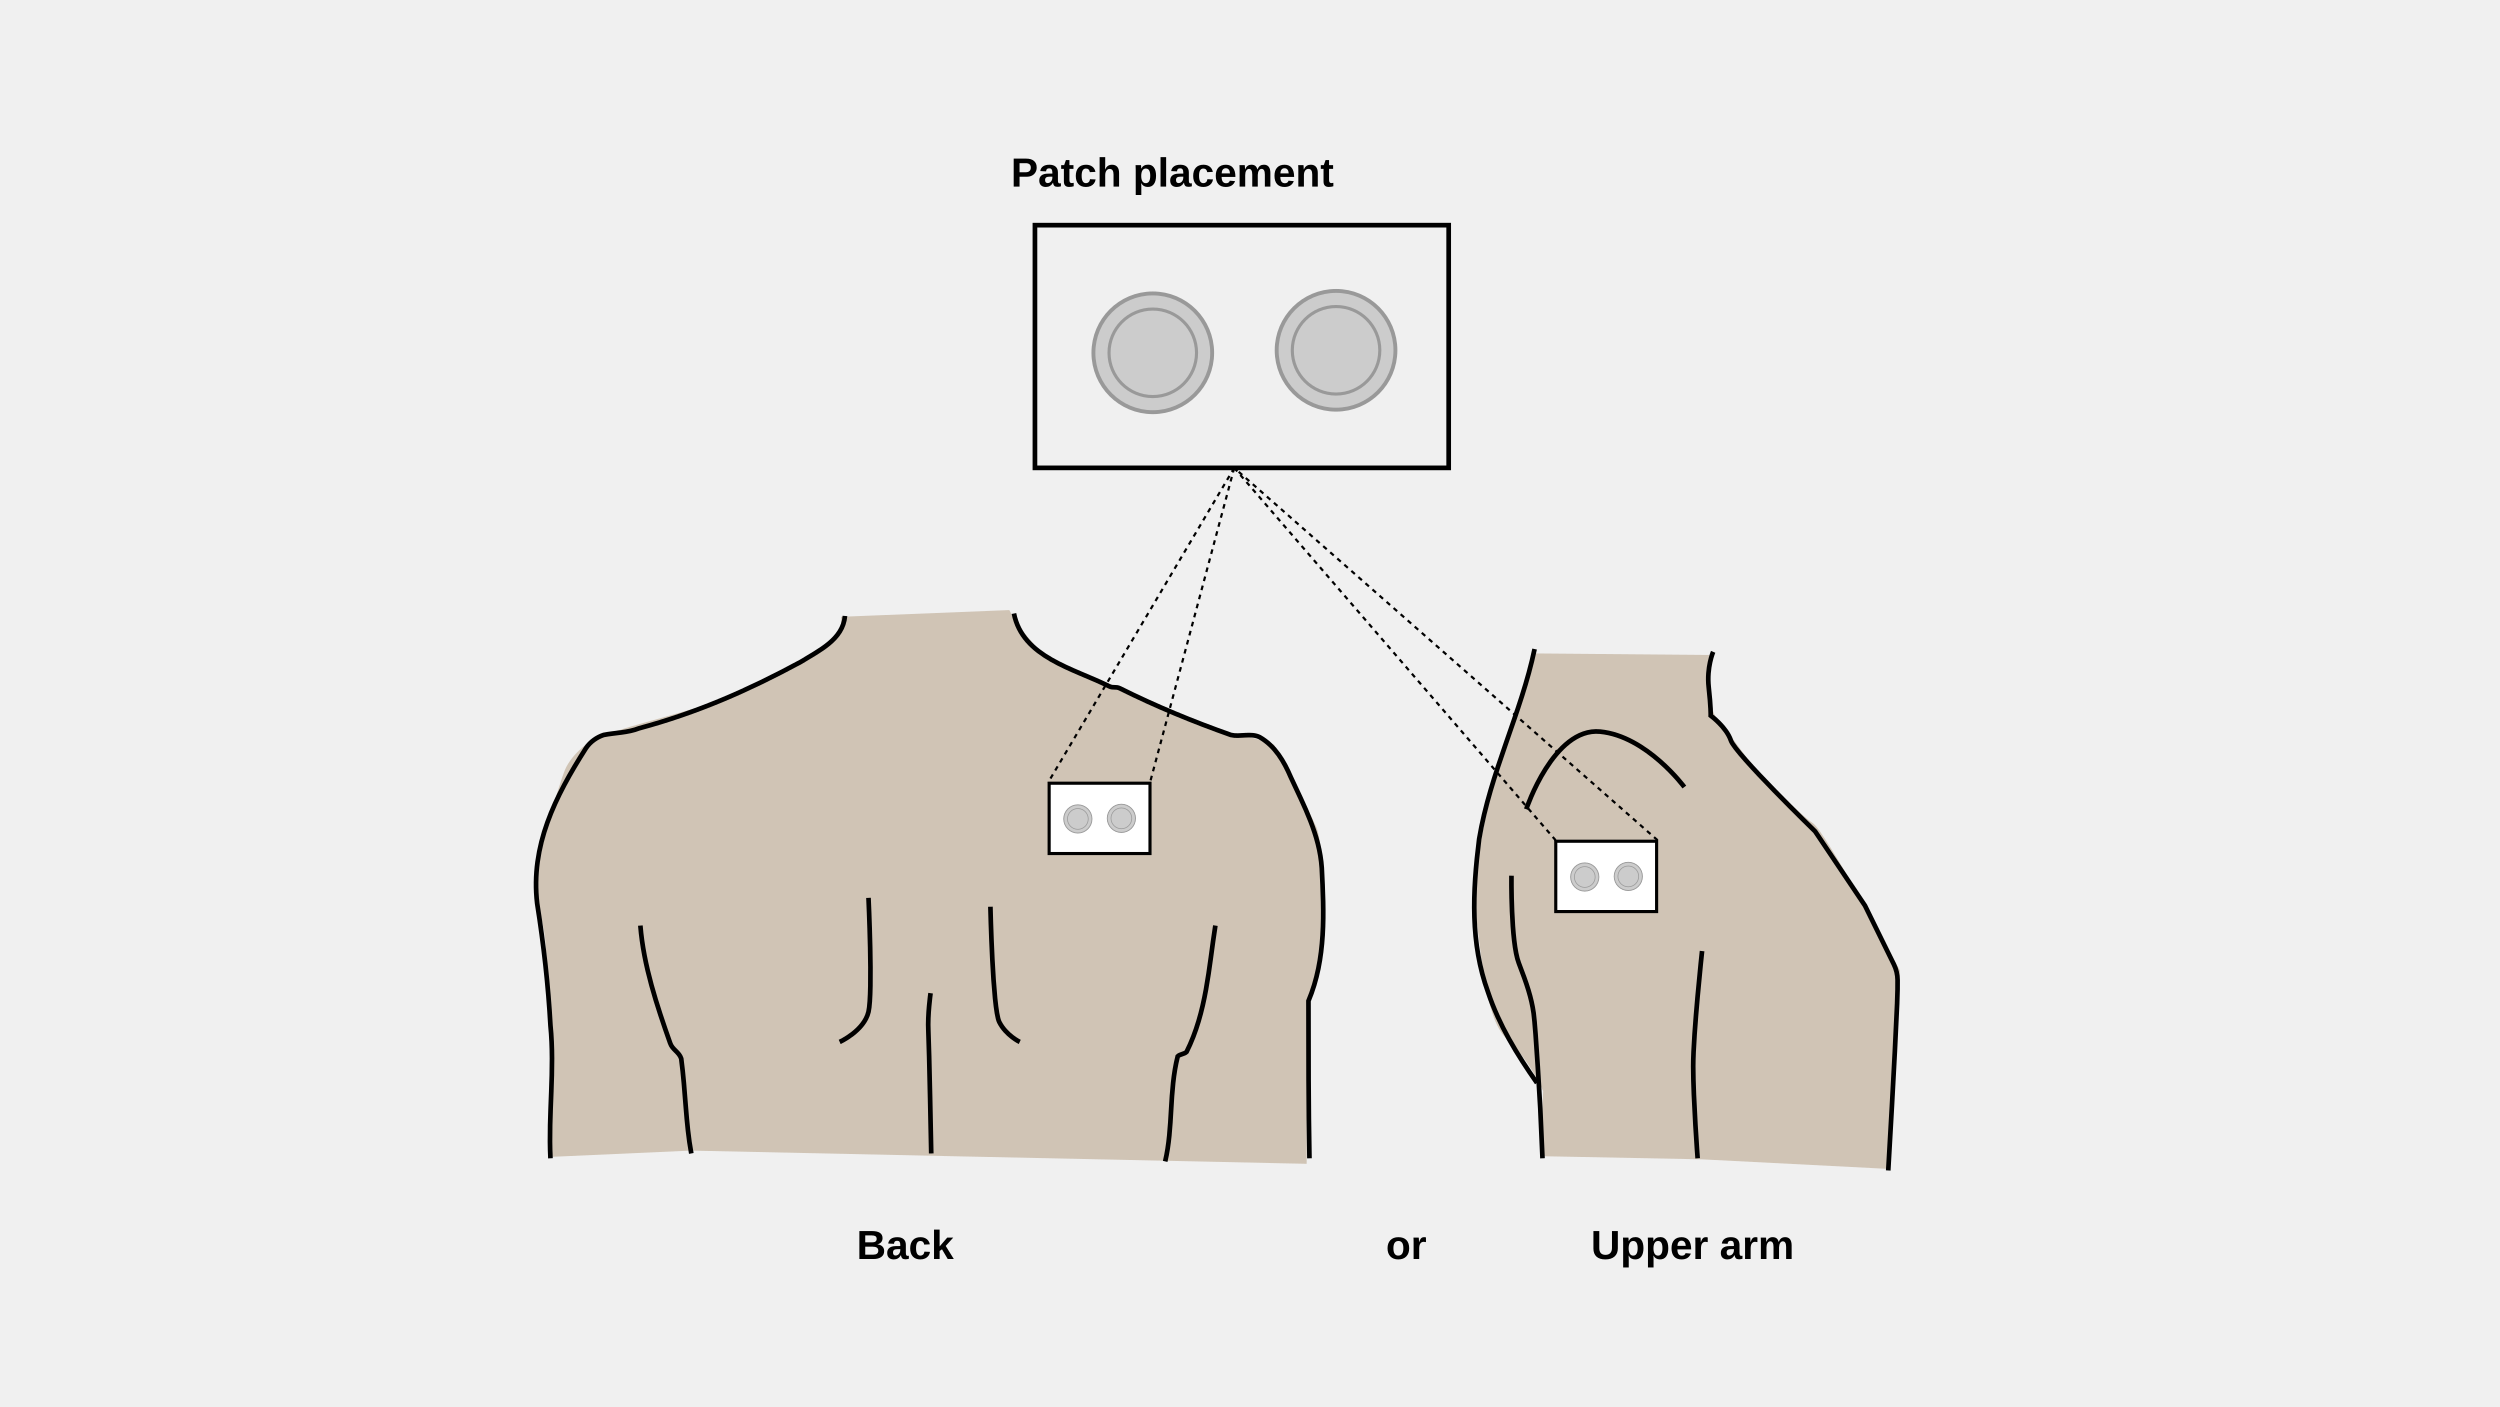
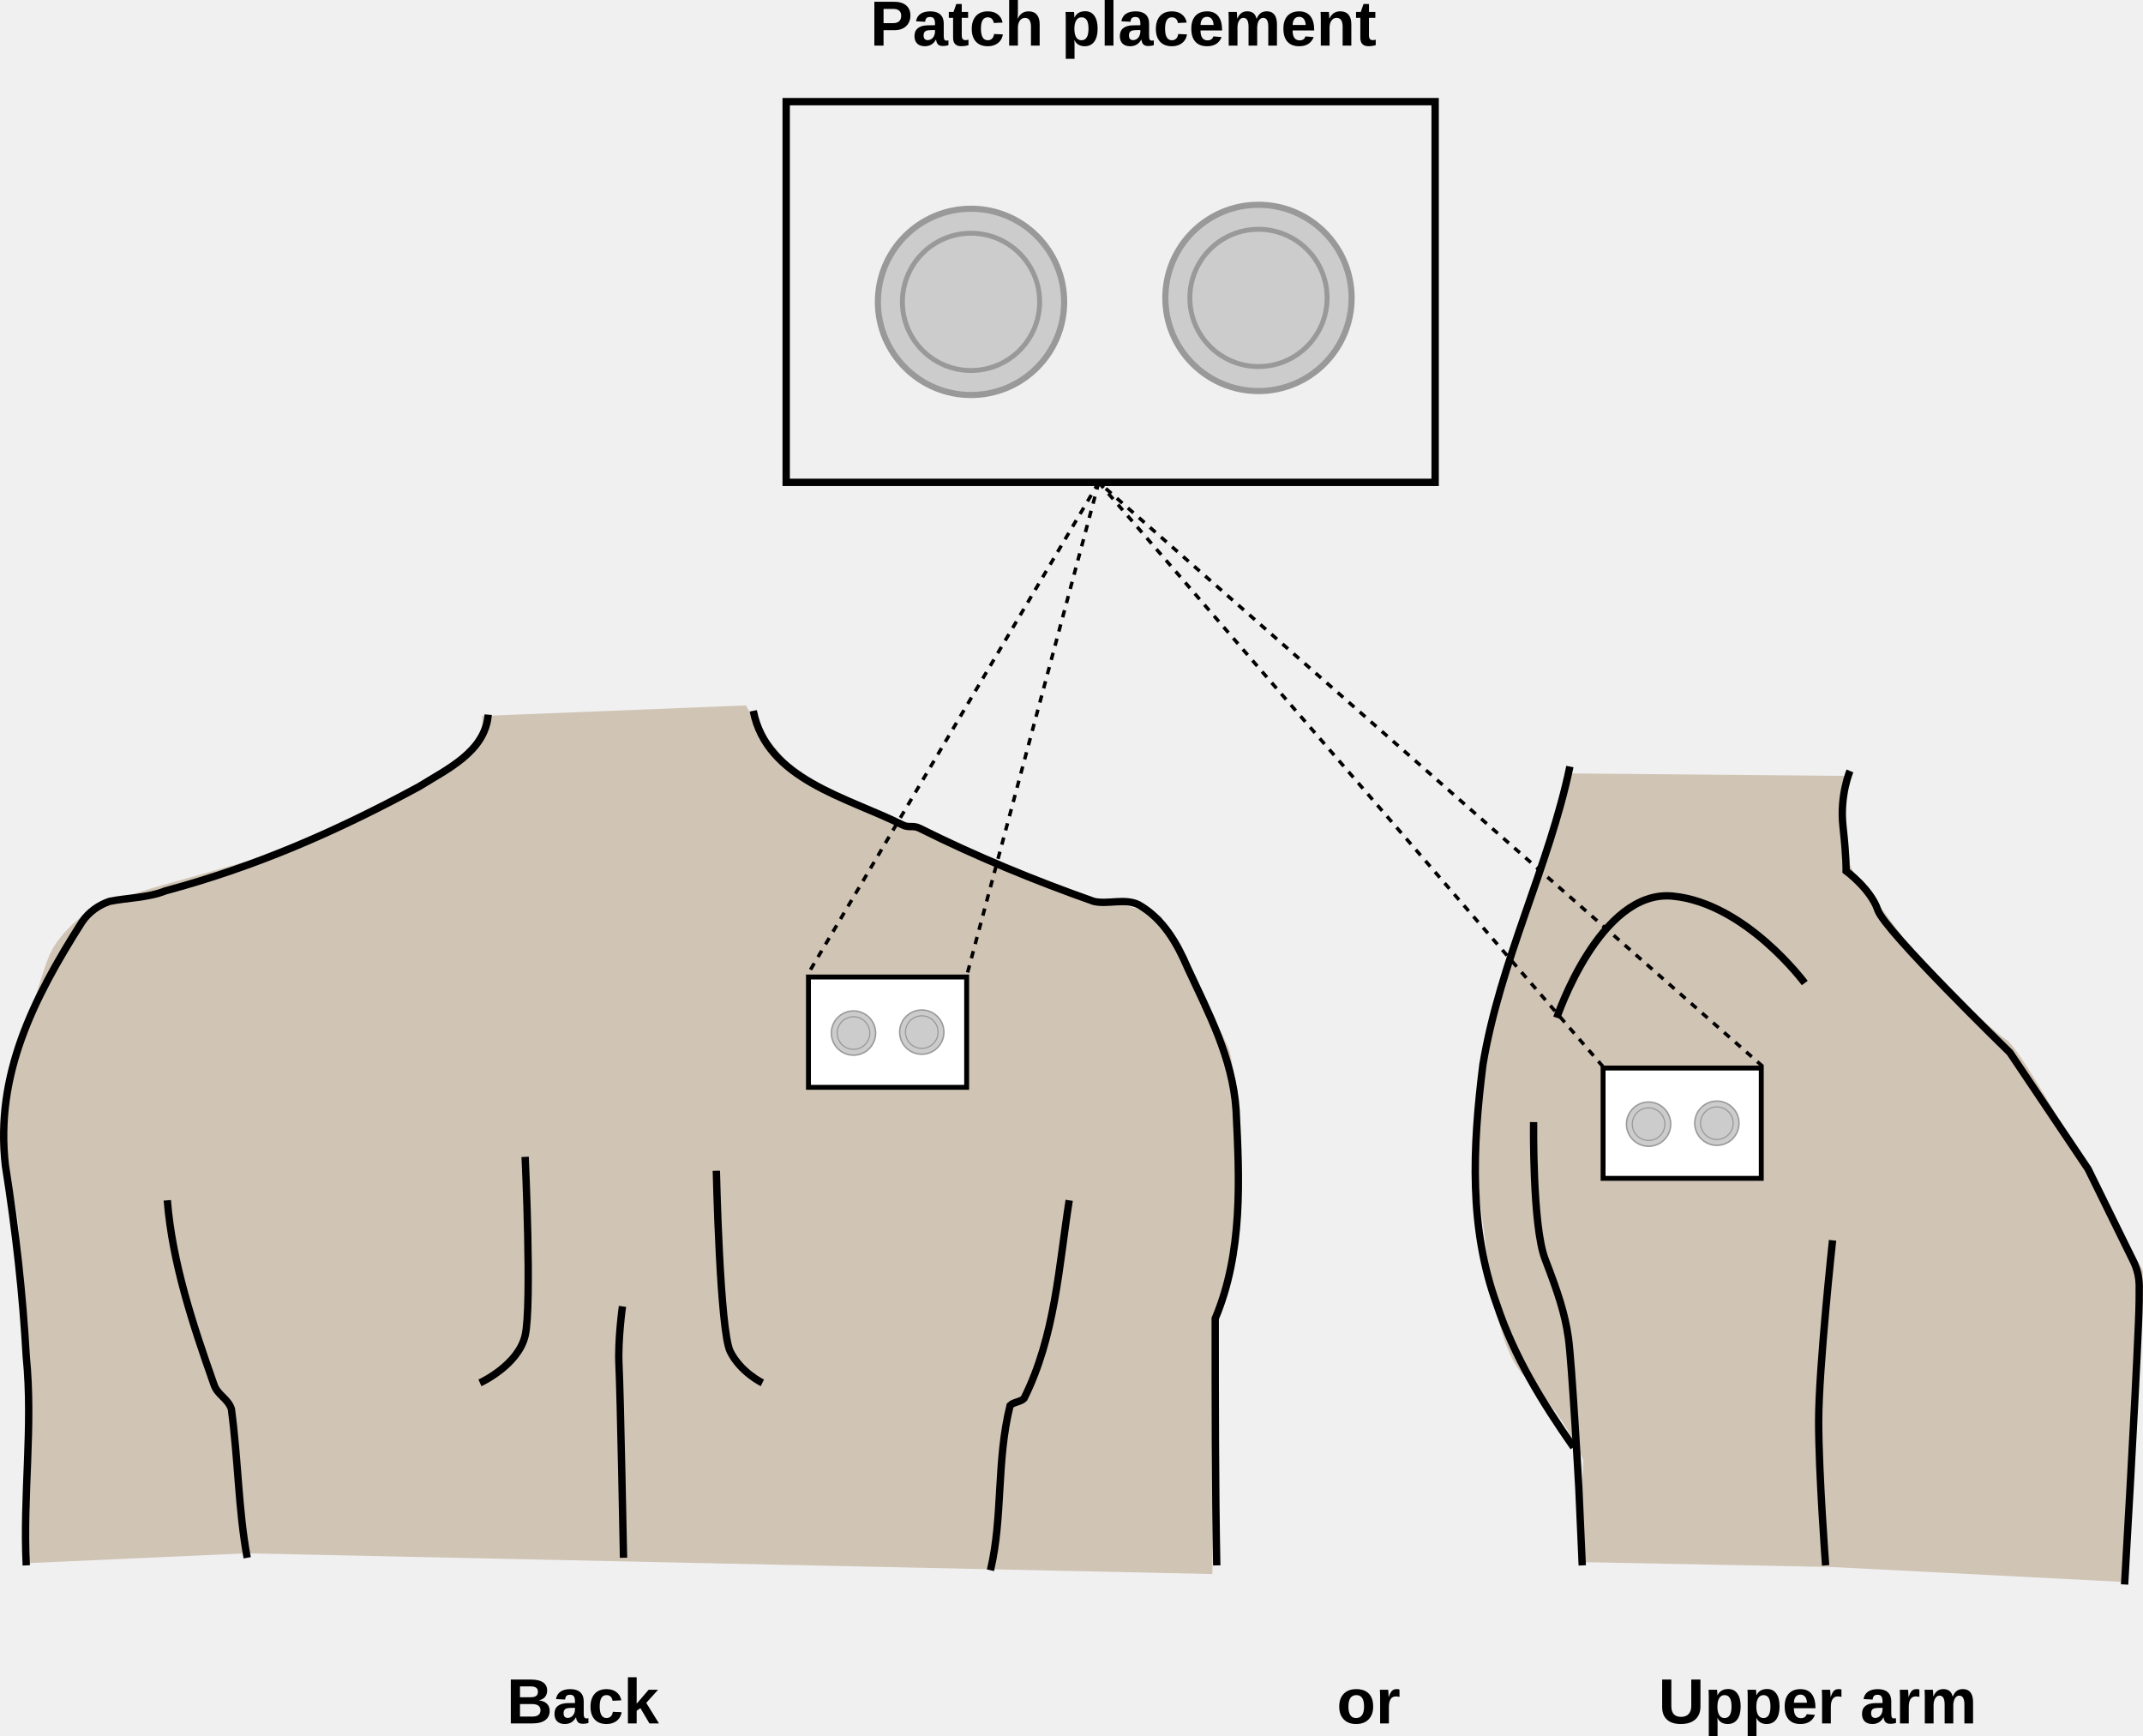
- <svg xmlns="http://www.w3.org/2000/svg" version="1.1" viewBox="0 0 1600 900" id="svg22" width="1600" height="900">
-   <path style="fill:#d0c4b5;fill-opacity:1;stroke:none;stroke-width:4.37;paint-order:fill markers stroke" d="m 1094.188,419.202 -111.652,-1.015 -26.39,81.201 c 0,0 -16.24,64.961 -12.18,84.246 4.06,19.285 5.075,66.991 20.3,81.201 15.225,14.21 23.345,33.496 23.345,33.496 l -2.03,41.616 103.532,2.03 118.757,6.09 8.12,-126.877 c 0,0 -47.706,-89.322 -55.826,-94.397 -8.12,-5.075 -37.556,-35.526 -37.556,-35.526 l -20.3,-27.405 c 0,0 -4.06,-3.045 -6.09,-9.135 -2.03,-6.09 -2.03,-35.526 -2.03,-35.526 z" id="path2" />
-   <path style="fill:#d0c4b5;fill-opacity:1;stroke:none;stroke-width:4.37;paint-order:fill markers stroke" d="m 351.685,740.446 90.433,-4.06 394.154,8.453 0.595,-101.758 c 0,0 8.613,-27.274 10.048,-40.193 1.435,-12.919 0,-63.16 -4.306,-73.208 -4.306,-10.048 -27.274,-53.112 -27.274,-53.112 0,0 -20.096,-7.177 -28.709,-7.177 -8.613,0 -48.805,-20.096 -48.805,-20.096 l -68.902,-28.709 c 0,0 -11.484,-12.919 -15.79,-18.661 -4.306,-5.742 -7.177,-11.484 -7.177,-11.484 l -107.659,4.306 c 0,0 1.435,12.919 -7.177,17.225 -8.613,4.306 -48.805,30.144 -63.16,34.451 -14.355,4.306 -38.757,11.484 -54.547,15.79 -15.79,4.306 -22.967,7.177 -28.709,8.613 -5.742,1.435 -18.661,11.484 -22.967,21.532 -4.306,10.048 -17.225,55.983 -18.661,67.466 -1.435,11.484 4.306,28.709 5.742,40.193 1.435,11.484 1.435,45.934 2.871,63.16 1.435,17.225 0,77.268 0,77.268 z" id="path1" />
+ <svg xmlns="http://www.w3.org/2000/svg" version="1.1" viewBox="0 0 874.423 708.275" id="svg22" width="874.423" height="708.275">
  <defs id="defs1">
    <style id="style1">
      .st0 {
        font-family: Arial-BoldMT, Arial;
        font-size: 26px;
        font-weight: 700;
      }

      .st1 {
        stroke-dasharray: 3;
      }

      .st1, .st2, .st3, .st4, .st5 {
        stroke: #000;
        stroke-miterlimit: 10;
      }

      .st1, .st3, .st5 {
        fill: none;
      }

      .st2, .st3 {
        stroke-width: 2px;
      }

      .st2, .st4 {
        fill: #999;
      }

      .st6 {
        display: none;
      }

      .st4, .st5 {
        stroke-width: 3px;
      }
    </style>
  </defs>
-   <rect class="st3" x="671.453" y="501.253" width="64.543" height="45.01" id="rect2" style="fill:#ffffff" />
-   <path class="st5" d="m 555.842,574.633 c 0,0 2.837,60.699 0,72.913 -2.837,12.214 -18.441,19.292 -18.441,19.292" id="path3" />
-   <path class="st5" d="m 633.862,580.307 c 0,0 1.419,65.252 5.674,73.764 4.256,8.511 13.107,12.767 13.107,12.767" id="path4" />
-   <path class="st5" d="m 777.843,592.365 c -4.256,26.952 -5.674,55.323 -18.441,80.856 -1.419,1.419 -4.256,1.419 -5.674,2.837 -5.674,22.697 -2.837,45.393 -8.015,67.238" id="path5" />
-   <path class="st5" d="m 409.833,592.365 c 2.029,25.534 10.54,51.067 19.051,75.182 1.419,4.256 5.674,5.674 7.093,9.93 2.837,21.278 2.837,41.137 6.454,60.727" id="path6" />
-   <path class="st5" d="m 540.778,394.21 c -1.248,15.164 -16.852,22.257 -28.2,29.349 -34.045,18.441 -66.671,32.626 -103.553,42.556 -7.093,2.837 -15.604,2.837 -22.697,4.256 -4.256,1.419 -8.511,4.256 -11.348,8.511 -19.859,31.208 -35.463,62.415 -31.208,99.297 4.256,26.952 7.093,52.486 8.511,78.019 2.837,28.371 -1.419,56.741 0,85.112" id="path7" />
-   <path class="st5" d="m 648.926,392.65 c 5.504,28.073 38.13,35.165 60.827,46.514 2.837,1.419 4.256,0 7.093,1.419 22.697,11.348 46.812,21.278 70.927,29.789 5.674,1.419 12.767,-1.419 18.441,1.419 9.93,5.674 15.604,15.604 19.859,25.534 8.511,18.441 18.441,36.882 19.859,58.16 1.419,28.371 2.837,58.16 -8.511,85.112 0,34.045 0,66.671 0.624,100.716" id="path8" />
-   <path class="st5" d="m 982.14,415.389 c -8.54,40.797 -28.399,79.097 -35.492,121.653 -4.256,34.045 -5.674,66.671 5.674,97.879 7.093,21.278 18.441,39.719 31.321,58.16" id="path9" />
-   <path class="st5" d="m 976.792,517.892 c 0,0 17.491,-52.486 47.28,-49.649 29.789,2.837 53.904,35.463 53.904,35.463" id="path10" />
-   <path class="st5" d="m 967.33,560.448 c 0,0 -0.539,42.315 4.695,55.904 5.234,13.59 8.071,22.115 9.49,32.045 1.419,9.93 4.256,60.997 4.256,60.997 l 1.419,31.917" id="path11" />
-   <path class="st5" d="m 1089.324,608.678 c 0,0 -5.674,52.486 -5.674,73.764 0,21.278 2.837,58.869 2.837,58.869" id="path12" />
-   <path class="st5" d="m 1096.417,417.176 c 0,0 -4.256,9.93 -2.837,22.697 1.419,12.767 1.277,18.115 1.277,18.115 0,0 10.072,7.419 12.909,15.93 2.837,8.511 53.904,58.16 53.904,58.16 l 31.917,47.521 18.483,37.605 c 1.532,3.107 2.341,6.511 2.383,9.972 0.042,3.178 0,8.001 -0.298,15.178 -1.348,33.08 -5.674,106.745 -5.674,106.745" id="path13" />
-   <path class="st5" d="m 595.561,635.63 c 0,0 -1.958,13.831 -1.419,24.115 0.539,10.284 1.844,78.459 1.844,78.459" id="path14" />
-   <rect class="st3" x="995.687" y="538.39" width="64.543" height="45.01" id="rect14" style="fill:#ffffff" />
-   <text class="st0" id="text15" x="548.267" y="805.783" style="stroke-width:1.419">
-     <tspan x="548.267" y="805.783" id="tspan15" style="stroke-width:1.419">Back</tspan>
-   </text>
-   <text class="st0" id="text16" x="1018.227" y="805.783" style="stroke-width:1.419">
-     <tspan x="1018.227" y="805.783" id="tspan16" style="stroke-width:1.419">Upper arm</tspan>
-   </text>
-   <rect class="st5" x="662.36" y="144.109" width="264.797" height="155.329" id="rect17" />
-   <text class="st0" id="text17" x="647.026" y="119.412" style="stroke-width:1.419">
-     <tspan x="647.026" y="119.412" id="tspan17" style="stroke-width:1.419">Patch placement</tspan>
-   </text>
-   <text class="st0" id="text19" x="887.013" y="805.783" style="stroke-width:1.419">
-     <tspan x="887.013" y="805.783" id="tspan19" style="stroke-width:1.419">or</tspan>
-   </text>
-   <line class="st1" x1="789.9" y1="299.438" x2="670.743" y2="500.87" id="line19" style="stroke-width:1.419" />
-   <line class="st1" x1="1060.84" y1="537.751" x2="789.9" y2="299.438" id="line20" style="stroke-width:1.419" />
-   <line class="st1" x1="789.9" y1="299.438" x2="735.996" y2="500.87" id="line21" style="stroke-width:1.419" />
-   <line class="st1" x1="789.9" y1="299.438" x2="995.587" y2="537.751" id="line22" style="stroke-width:1.419" />
-   <g id="g1">
-     <circle cx="855.073" cy="224.186" r="38" fill="#e0ddd5" stroke="#999999" stroke-width="2.5" id="circle20" style="fill:#cccccc" />
-     <circle cx="855.073" cy="224.186" r="28" fill="#d0c4b5" stroke="#a89888" stroke-width="2" id="circle21" style="fill:#cccccc;stroke:#999999" />
-     <circle cx="737.782" cy="225.799" r="38" fill="#e0ddd5" stroke="#999999" stroke-width="2.5" id="circle20-3" style="fill:#cccccc" />
-     <circle cx="737.782" cy="225.799" r="28" fill="#d0c4b5" stroke="#a89888" stroke-width="2" id="circle21-6" style="fill:#cccccc;stroke:#999999" />
+   <g id="layer1" transform="translate(-341.5679,-102.6371)">
+     <rect class="st5" x="662.36" y="144.109" width="264.797" height="155.329" id="rect17" />
+     <text class="st0" id="text17" x="696.603" y="121.248" style="stroke-width:1.419">
+       <tspan x="696.603" y="121.248" id="tspan17" style="stroke-width:1.419">Patch placement</tspan>
+     </text>
+     <g id="g1">
+       <circle cx="855.073" cy="224.186" r="38" fill="#e0ddd5" stroke="#999999" stroke-width="2.5" id="circle20" style="fill:#cccccc" />
+       <circle cx="855.073" cy="224.186" r="28" fill="#d0c4b5" stroke="#a89888" stroke-width="2" id="circle21" style="fill:#cccccc;stroke:#999999" />
+       <circle cx="737.782" cy="225.799" r="38" fill="#e0ddd5" stroke="#999999" stroke-width="2.5" id="circle20-3" style="fill:#cccccc" />
+       <circle cx="737.782" cy="225.799" r="28" fill="#d0c4b5" stroke="#a89888" stroke-width="2" id="circle21-6" style="fill:#cccccc;stroke:#999999" />
+     </g>
  </g>
-   <g id="g2" transform="matrix(0.2375192,0,0,0.2375192,514.5864,470.49)">
-     <circle cx="855.073" cy="224.186" r="38" fill="#e0ddd5" stroke="#999999" stroke-width="2.5" id="circle20-8" style="fill:#cccccc" />
-     <circle cx="855.073" cy="224.186" r="28" fill="#d0c4b5" stroke="#a89888" stroke-width="2" id="circle21-0" style="fill:#cccccc;stroke:#999999" />
-     <circle cx="737.782" cy="225.799" r="38" fill="#e0ddd5" stroke="#999999" stroke-width="2.5" id="circle20-3-4" style="fill:#cccccc" />
-     <circle cx="737.782" cy="225.799" r="28" fill="#d0c4b5" stroke="#a89888" stroke-width="2" id="circle21-6-6" style="fill:#cccccc;stroke:#999999" />
+   <g id="layer2" style="display:inline" transform="translate(-341.5679,-102.6371)">
+     <path style="fill:#d0c4b5;fill-opacity:1;stroke:none;stroke-width:4.37;paint-order:fill markers stroke" d="m 351.685,740.446 90.433,-4.06 394.154,8.453 0.595,-101.758 c 0,0 8.613,-27.274 10.048,-40.193 1.435,-12.919 0,-63.16 -4.306,-73.208 -4.306,-10.048 -27.274,-53.112 -27.274,-53.112 0,0 -20.096,-7.177 -28.709,-7.177 -8.613,0 -48.805,-20.096 -48.805,-20.096 l -68.902,-28.709 c 0,0 -11.484,-12.919 -15.79,-18.661 -4.306,-5.742 -7.177,-11.484 -7.177,-11.484 l -107.659,4.306 c 0,0 1.435,12.919 -7.177,17.225 -8.613,4.306 -48.805,30.144 -63.16,34.451 -14.355,4.306 -38.757,11.484 -54.547,15.79 -15.79,4.306 -22.967,7.177 -28.709,8.613 -5.742,1.435 -18.661,11.484 -22.967,21.532 -4.306,10.048 -17.225,55.983 -18.661,67.466 -1.435,11.484 4.306,28.709 5.742,40.193 1.435,11.484 1.435,45.934 2.871,63.16 1.435,17.225 0,77.268 0,77.268 z" id="path1" />
+     <rect class="st3" x="671.453" y="501.253" width="64.543" height="45.01" id="rect2" style="fill:#ffffff" />
+     <path class="st5" d="m 555.842,574.633 c 0,0 2.837,60.699 0,72.913 -2.837,12.214 -18.441,19.292 -18.441,19.292" id="path3" />
+     <path class="st5" d="m 633.862,580.307 c 0,0 1.419,65.252 5.674,73.764 4.256,8.511 13.107,12.767 13.107,12.767" id="path4" />
+     <path class="st5" d="m 777.843,592.365 c -4.256,26.952 -5.674,55.323 -18.441,80.856 -1.419,1.419 -4.256,1.419 -5.674,2.837 -5.674,22.697 -2.837,45.393 -8.015,67.238" id="path5" />
+     <path class="st5" d="m 409.833,592.365 c 2.029,25.534 10.54,51.067 19.051,75.182 1.419,4.256 5.674,5.674 7.093,9.93 2.837,21.278 2.837,41.137 6.454,60.727" id="path6" />
+     <path class="st5" d="m 540.778,394.21 c -1.248,15.164 -16.852,22.257 -28.2,29.349 -34.045,18.441 -66.671,32.626 -103.553,42.556 -7.093,2.837 -15.604,2.837 -22.697,4.256 -4.256,1.419 -8.511,4.256 -11.348,8.511 -19.859,31.208 -35.463,62.415 -31.208,99.297 4.256,26.952 7.093,52.486 8.511,78.019 2.837,28.371 -1.419,56.741 0,85.112" id="path7" />
+     <path class="st5" d="m 648.926,392.65 c 5.504,28.073 38.13,35.165 60.827,46.514 2.837,1.419 4.256,0 7.093,1.419 22.697,11.348 46.812,21.278 70.927,29.789 5.674,1.419 12.767,-1.419 18.441,1.419 9.93,5.674 15.604,15.604 19.859,25.534 8.511,18.441 18.441,36.882 19.859,58.16 1.419,28.371 2.837,58.16 -8.511,85.112 0,34.045 0,66.671 0.624,100.716" id="path8" />
+     <path class="st5" d="m 595.561,635.63 c 0,0 -1.958,13.831 -1.419,24.115 0.539,10.284 1.844,78.459 1.844,78.459" id="path14" />
+     <text class="st0" id="text15" x="548.267" y="805.783" style="stroke-width:1.419">
+       <tspan x="548.267" y="805.783" id="tspan15" style="stroke-width:1.419">Back</tspan>
+     </text>
+     <line class="st1" x1="789.9" y1="299.438" x2="670.743" y2="500.87" id="line19" style="stroke-width:1.419" />
+     <line class="st1" x1="789.9" y1="299.438" x2="735.996" y2="500.87" id="line21" style="stroke-width:1.419" />
+     <g id="g2" transform="matrix(0.2375192,0,0,0.2375192,514.5864,470.49)">
+       <circle cx="855.073" cy="224.186" r="38" fill="#e0ddd5" stroke="#999999" stroke-width="2.5" id="circle20-8" style="fill:#cccccc" />
+       <circle cx="855.073" cy="224.186" r="28" fill="#d0c4b5" stroke="#a89888" stroke-width="2" id="circle21-0" style="fill:#cccccc;stroke:#999999" />
+       <circle cx="737.782" cy="225.799" r="38" fill="#e0ddd5" stroke="#999999" stroke-width="2.5" id="circle20-3-4" style="fill:#cccccc" />
+       <circle cx="737.782" cy="225.799" r="28" fill="#d0c4b5" stroke="#a89888" stroke-width="2" id="circle21-6-6" style="fill:#cccccc;stroke:#999999" />
+     </g>
  </g>
-   <g id="g2-2" transform="matrix(0.2375192,0,0,0.2375192,839.0136,507.654)">
-     <circle cx="855.073" cy="224.186" r="38" fill="#e0ddd5" stroke="#999999" stroke-width="2.5" id="circle20-8-6" style="fill:#cccccc" />
-     <circle cx="855.073" cy="224.186" r="28" fill="#d0c4b5" stroke="#a89888" stroke-width="2" id="circle21-0-9" style="fill:#cccccc;stroke:#999999" />
-     <circle cx="737.782" cy="225.799" r="38" fill="#e0ddd5" stroke="#999999" stroke-width="2.5" id="circle20-3-4-4" style="fill:#cccccc" />
-     <circle cx="737.782" cy="225.799" r="28" fill="#d0c4b5" stroke="#a89888" stroke-width="2" id="circle21-6-6-1" style="fill:#cccccc;stroke:#999999" />
+   <g id="layer3" style="display:inline" transform="translate(-341.5679,-102.6371)">
+     <path style="fill:#d0c4b5;fill-opacity:1;stroke:none;stroke-width:4.37;paint-order:fill markers stroke" d="m 1094.188,419.202 -111.652,-1.015 -26.39,81.201 c 0,0 -16.24,64.961 -12.18,84.246 4.06,19.285 5.075,66.991 20.3,81.201 15.225,14.21 23.345,33.496 23.345,33.496 l -2.03,41.616 103.532,2.03 118.757,6.09 8.12,-126.877 c 0,0 -47.706,-89.322 -55.826,-94.397 -8.12,-5.075 -37.556,-35.526 -37.556,-35.526 l -20.3,-27.405 c 0,0 -4.06,-3.045 -6.09,-9.135 -2.03,-6.09 -2.03,-35.526 -2.03,-35.526 z" id="path2" />
+     <path class="st5" d="m 982.14,415.389 c -8.54,40.797 -28.399,79.097 -35.492,121.653 -4.256,34.045 -5.674,66.671 5.674,97.879 7.093,21.278 18.441,39.719 31.321,58.16" id="path9" />
+     <path class="st5" d="m 976.792,517.892 c 0,0 17.491,-52.486 47.28,-49.649 29.789,2.837 53.904,35.463 53.904,35.463" id="path10" />
+     <path class="st5" d="m 967.33,560.448 c 0,0 -0.539,42.315 4.695,55.904 5.234,13.59 8.071,22.115 9.49,32.045 1.419,9.93 4.256,60.997 4.256,60.997 l 1.419,31.917" id="path11" />
+     <path class="st5" d="m 1089.324,608.678 c 0,0 -5.674,52.486 -5.674,73.764 0,21.278 2.837,58.869 2.837,58.869" id="path12" />
+     <path class="st5" d="m 1096.417,417.176 c 0,0 -4.256,9.93 -2.837,22.697 1.419,12.767 1.277,18.115 1.277,18.115 0,0 10.072,7.419 12.909,15.93 2.837,8.511 53.904,58.16 53.904,58.16 l 31.917,47.521 18.483,37.605 c 1.532,3.107 2.341,6.511 2.383,9.972 0.042,3.178 0,8.001 -0.298,15.178 -1.348,33.08 -5.674,106.745 -5.674,106.745" id="path13" />
+     <rect class="st3" x="995.687" y="538.39" width="64.543" height="45.01" id="rect14" style="fill:#ffffff" />
+     <text class="st0" id="text16" x="1018.227" y="805.783" style="stroke-width:1.419">
+       <tspan x="1018.227" y="805.783" id="tspan16" style="stroke-width:1.419">Upper arm</tspan>
+     </text>
+     <text class="st0" id="text19" x="887.013" y="805.783" style="stroke-width:1.419">
+       <tspan x="887.013" y="805.783" id="tspan19" style="stroke-width:1.419">or</tspan>
+     </text>
+     <g id="g2-2" transform="matrix(0.2375192,0,0,0.2375192,839.0136,507.654)">
+       <circle cx="855.073" cy="224.186" r="38" fill="#e0ddd5" stroke="#999999" stroke-width="2.5" id="circle20-8-6" style="fill:#cccccc" />
+       <circle cx="855.073" cy="224.186" r="28" fill="#d0c4b5" stroke="#a89888" stroke-width="2" id="circle21-0-9" style="fill:#cccccc;stroke:#999999" />
+       <circle cx="737.782" cy="225.799" r="38" fill="#e0ddd5" stroke="#999999" stroke-width="2.5" id="circle20-3-4-4" style="fill:#cccccc" />
+       <circle cx="737.782" cy="225.799" r="28" fill="#d0c4b5" stroke="#a89888" stroke-width="2" id="circle21-6-6-1" style="fill:#cccccc;stroke:#999999" />
+     </g>
+     <line class="st1" x1="1060.84" y1="537.751" x2="789.9" y2="299.438" id="line20" style="display:inline;stroke-width:1.419" />
+     <line class="st1" x1="789.9" y1="299.438" x2="995.587" y2="537.751" id="line22" style="display:inline;stroke-width:1.419" />
  </g>
</svg>
